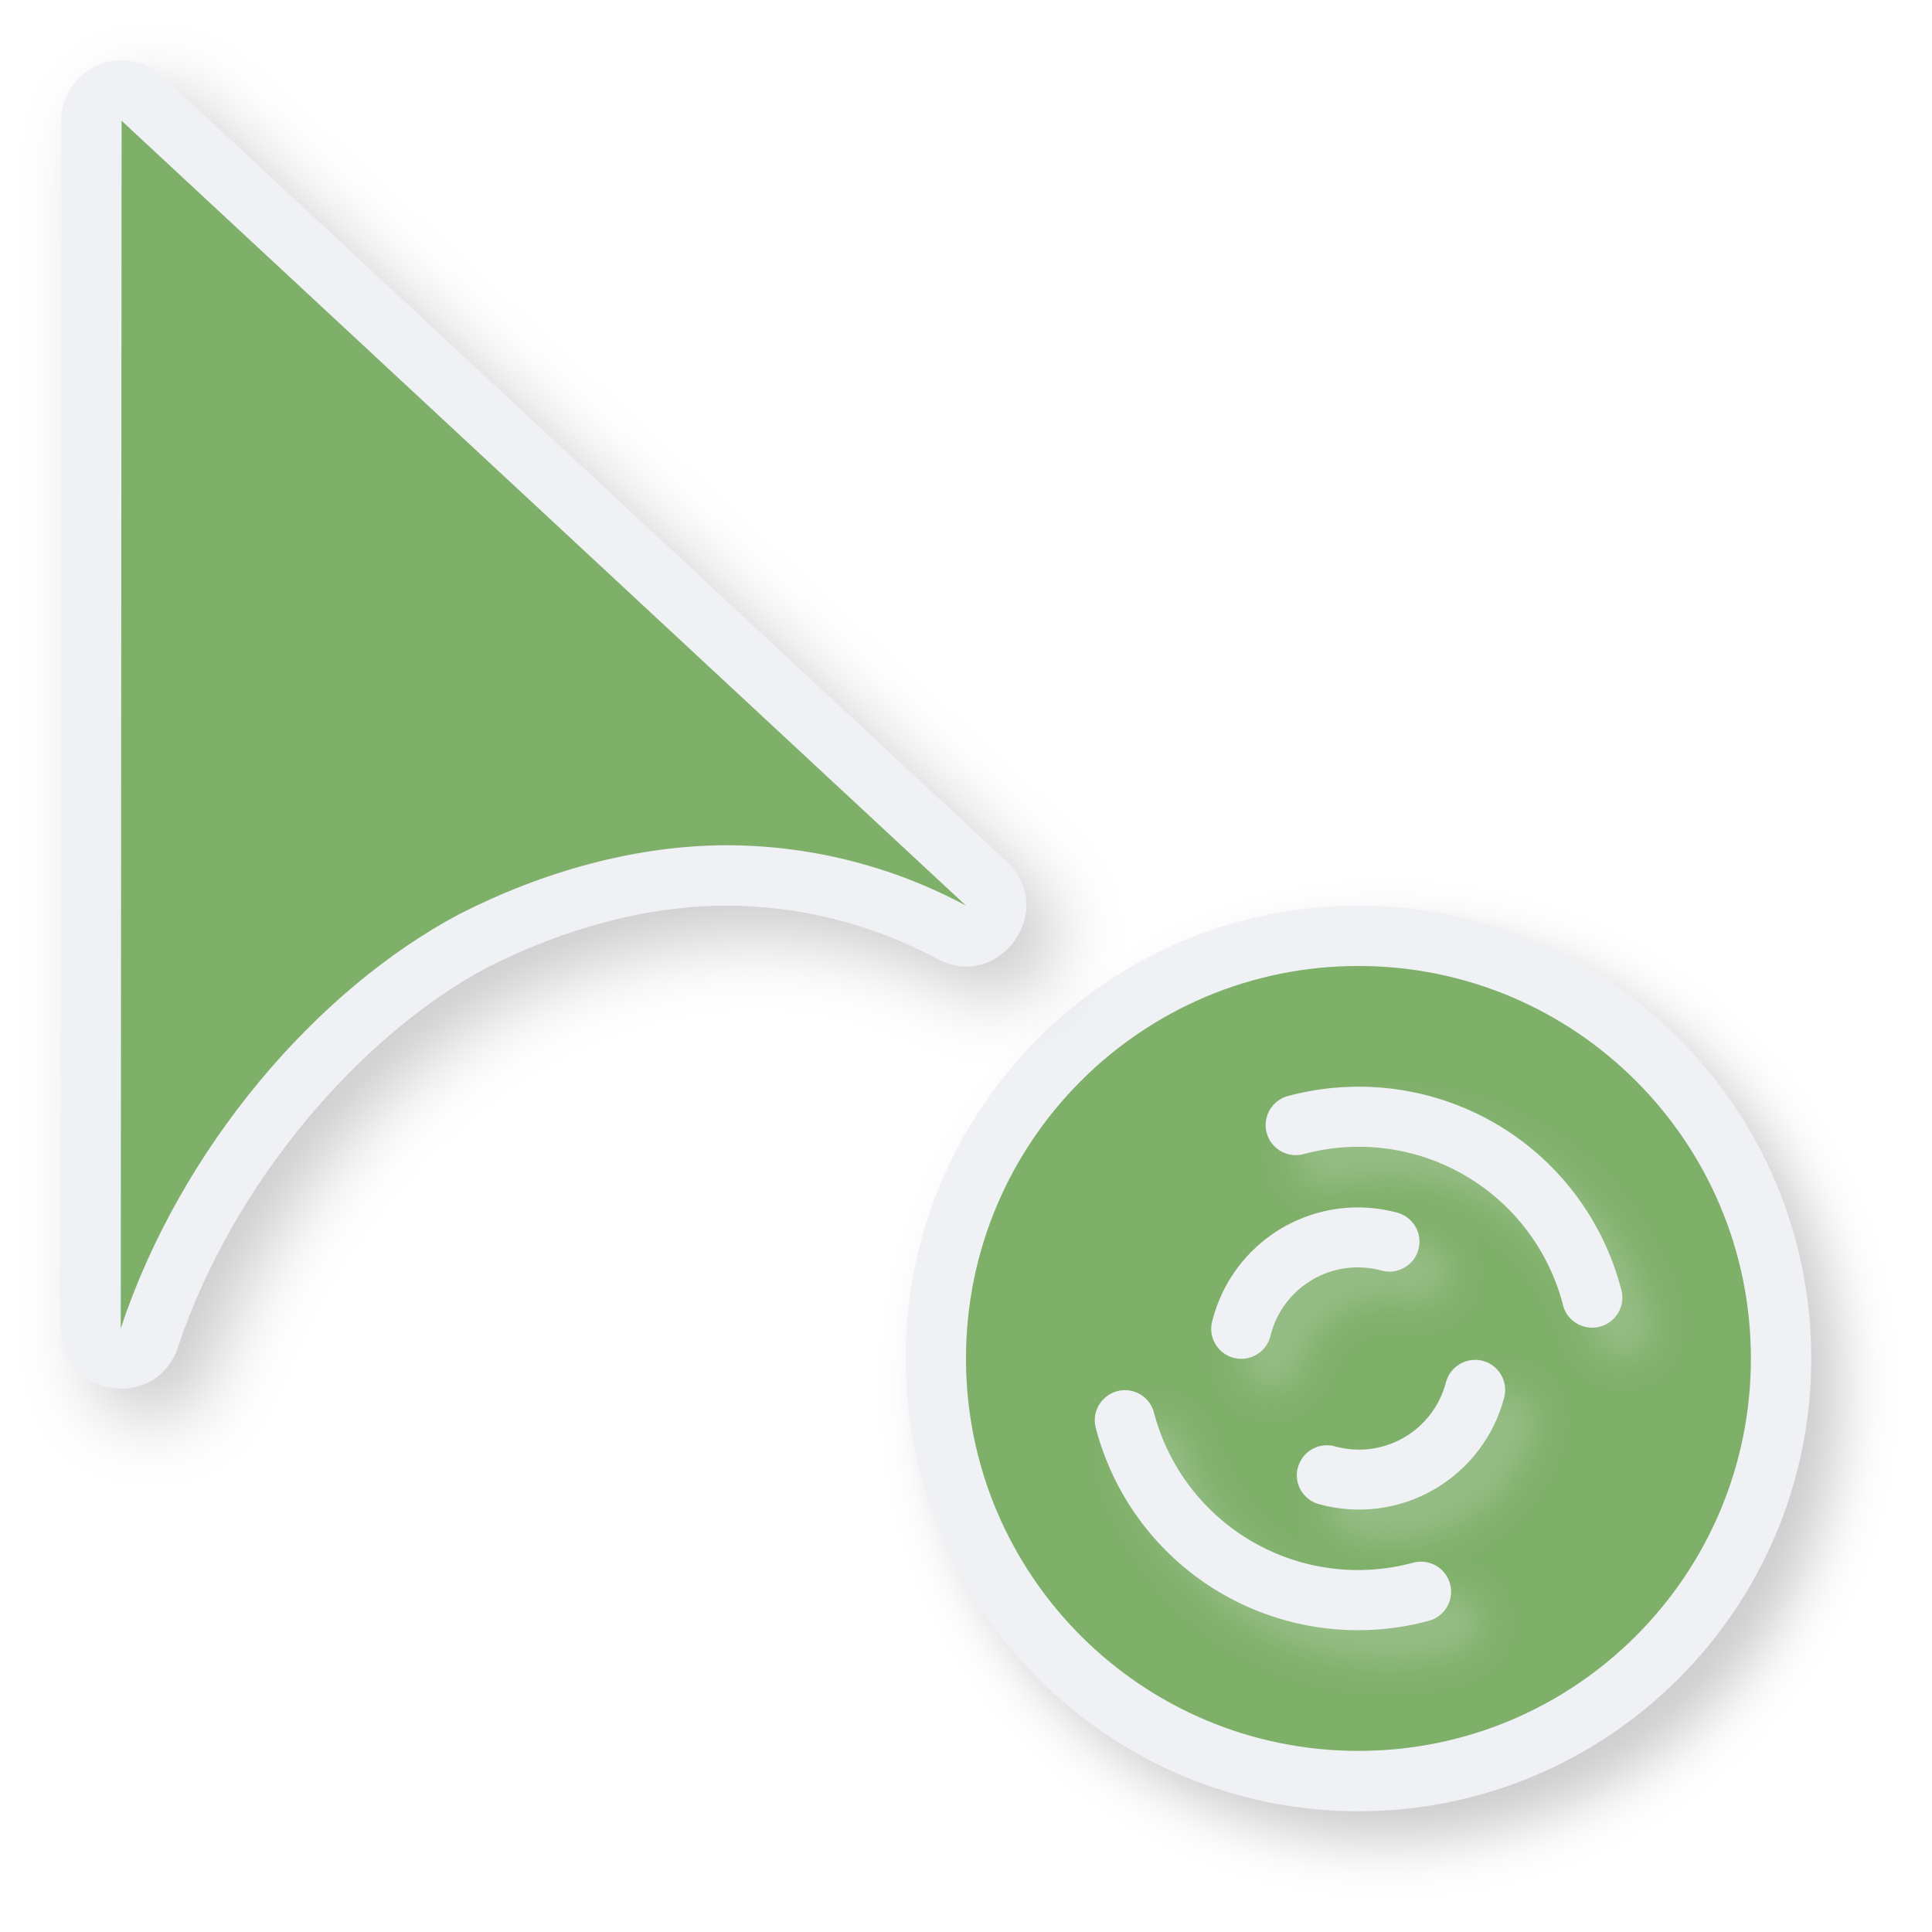
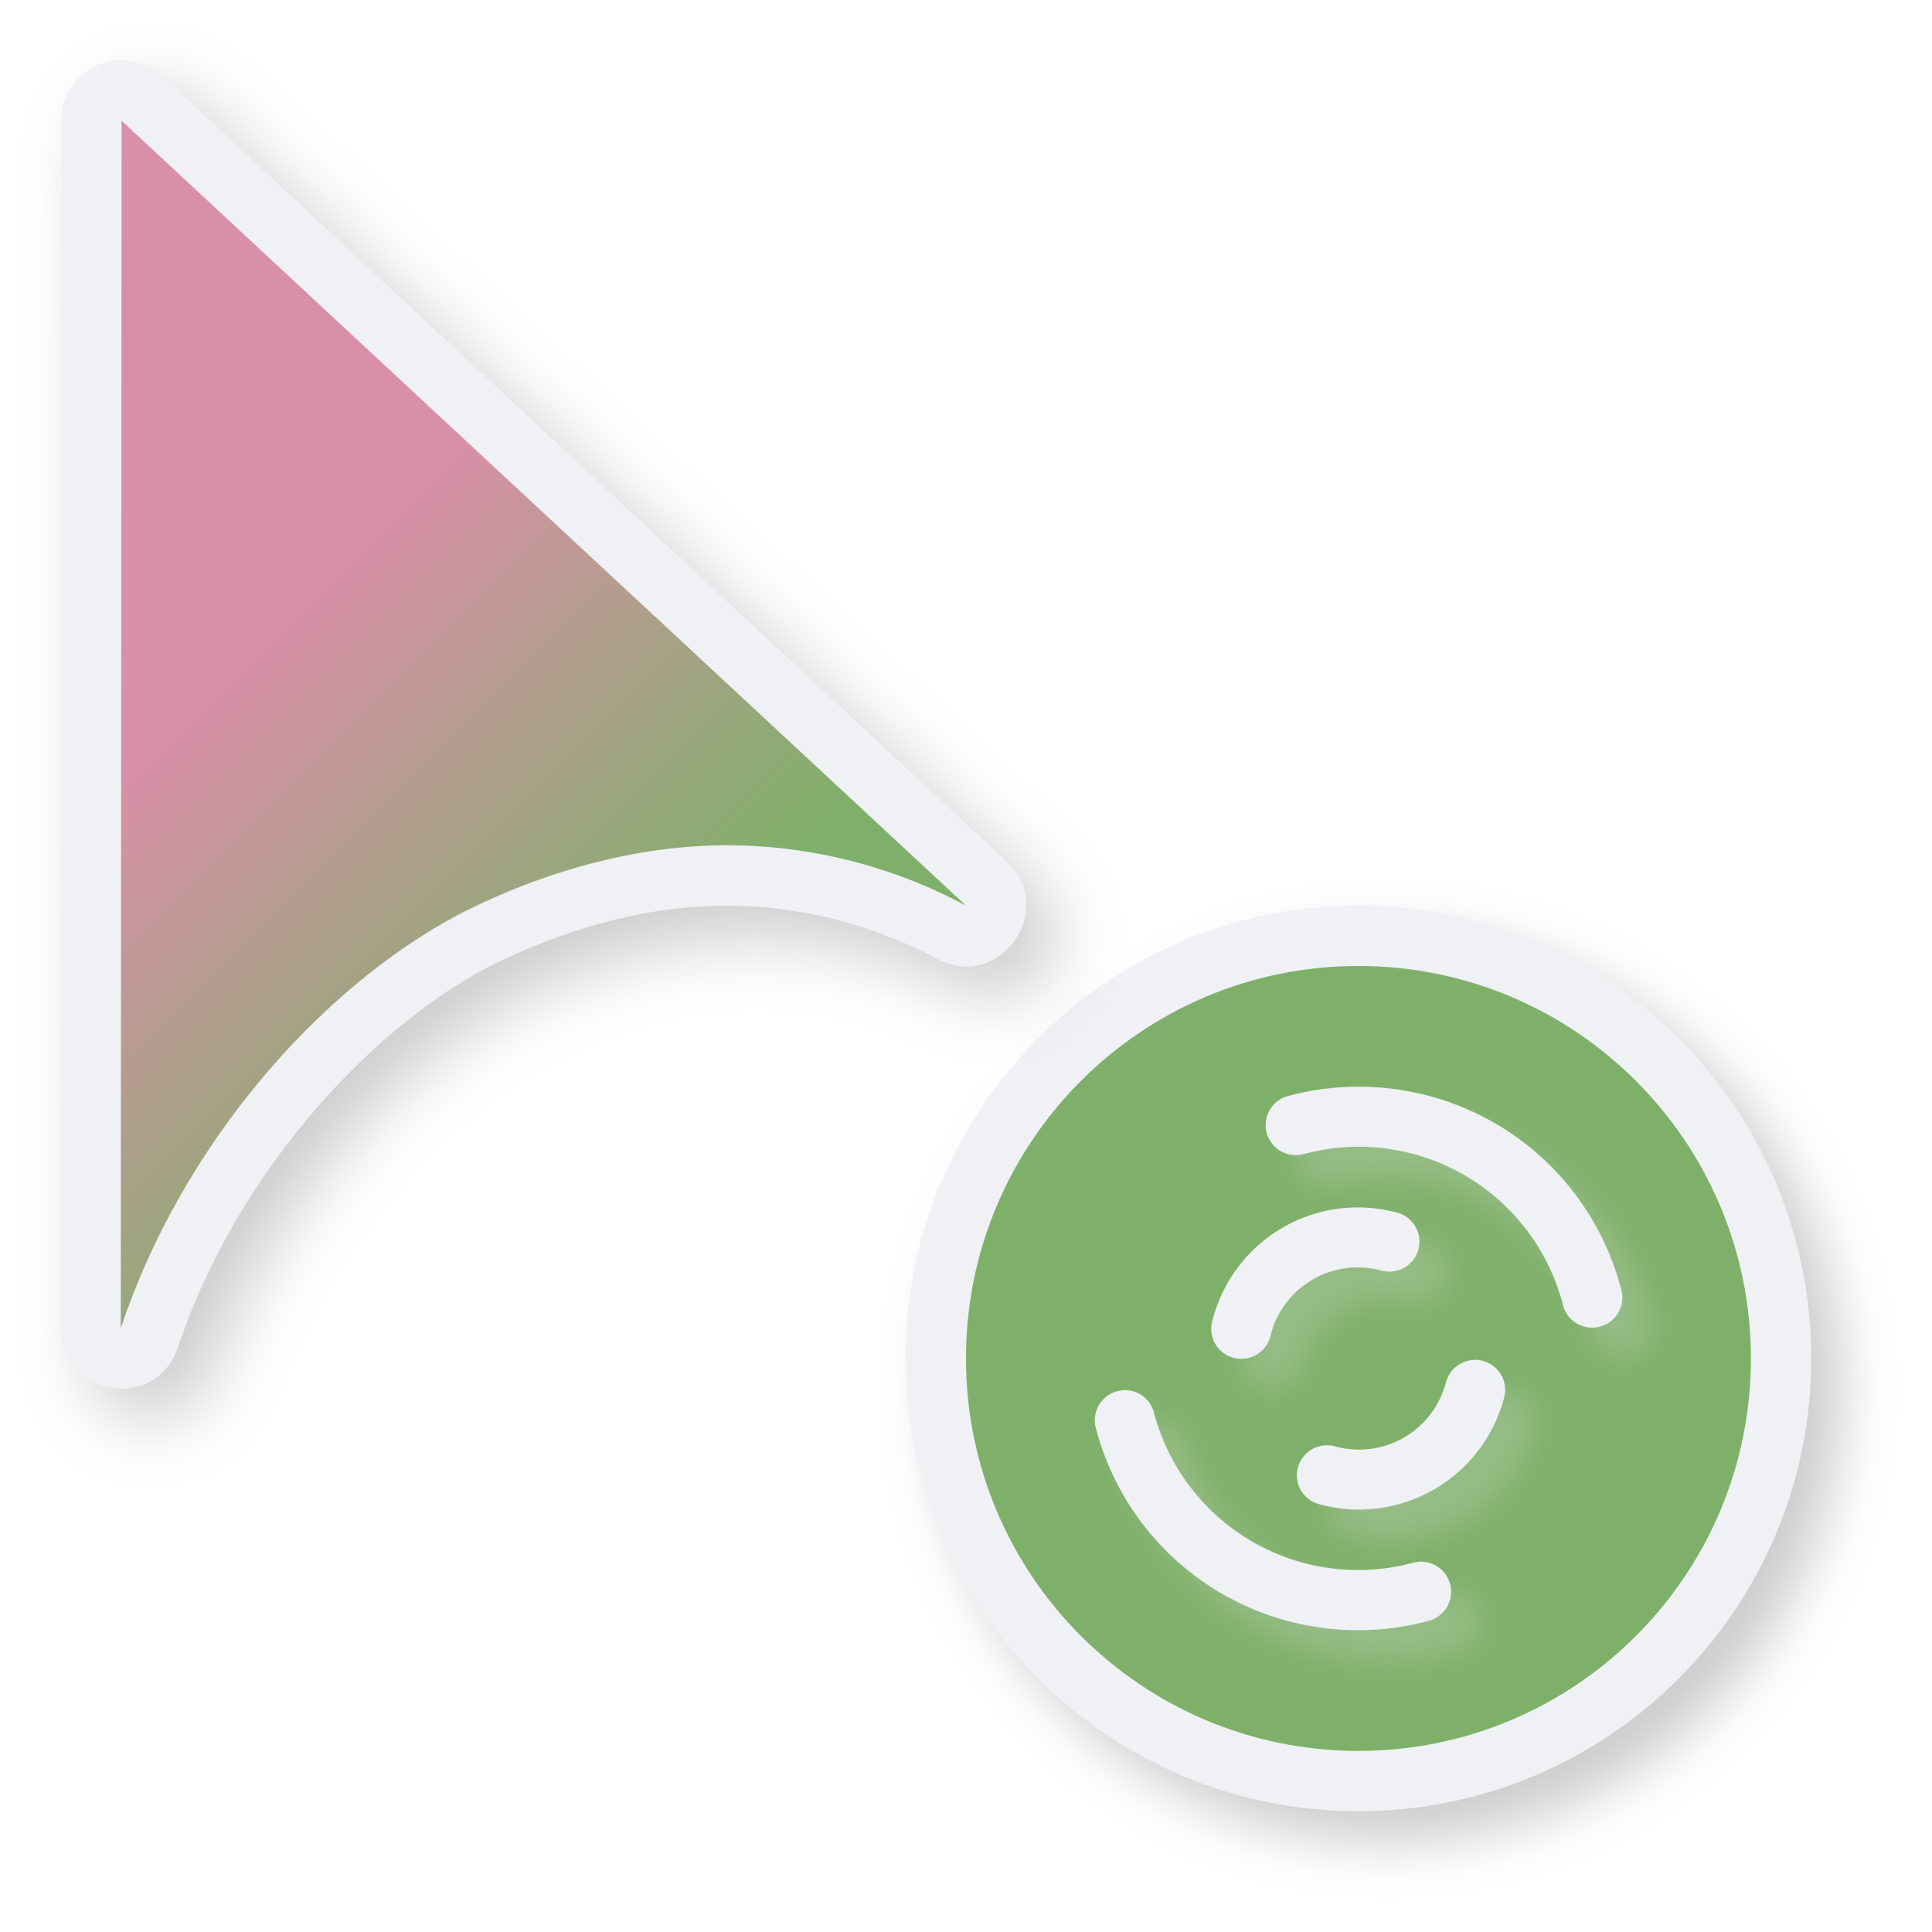
<svg xmlns="http://www.w3.org/2000/svg" width="32" height="32">
+   <defs>
+     <linearGradient id="pinkTip" gradientUnits="userSpaceOnUse" x1="2" y1="2" x2="20" y2="20">
+       <stop offset="0" stop-color="#d98fa8" />
+       <stop offset="0.3" stop-color="#d98fa8" />
+       <stop offset="0.65" stop-color="#7fb06a" />
+     </linearGradient>
+   </defs>
  <defs>
    <filter id="a" width="1.144" height="1.144" x="-.072" y="-.072" style="color-interpolation-filters:sRGB">
      <feGaussianBlur stdDeviation=".45" />
    </filter>
    <filter id="b" width="1.146" height="1.142" x="-.073" y="-.071" style="color-interpolation-filters:sRGB">
      <feGaussianBlur stdDeviation=".266" />
    </filter>
    <filter id="d" width="1.171" height="1.124" x="-.085" y="-.062" style="color-interpolation-filters:sRGB">
      <feGaussianBlur stdDeviation=".57" />
    </filter>
  </defs>
  <path d="M30.5 23a7.5 7.5 0 0 1-7.5 7.5 7.5 7.5 0 0 1-7.5-7.5 7.5 7.5 0 0 1 7.5-7.5 7.5 7.5 0 0 1 7.5 7.5" style="opacity:.2;fill:#000;fill-opacity:1;stroke:none;stroke-width:2.727;stroke-linecap:round;stroke-linejoin:round;stroke-miterlimit:4;stroke-dasharray:none;stroke-opacity:1;filter:url(#a)" />
  <path d="M30 22.5a7.5 7.5 0 0 1-7.5 7.5 7.5 7.5 0 0 1-7.5-7.5 7.5 7.5 0 0 1 7.5-7.5 7.5 7.5 0 0 1 7.5 7.5" style="opacity:1;fill:#eff1f5;fill-opacity:1;stroke:none;stroke-width:2.727;stroke-linecap:round;stroke-linejoin:round;stroke-miterlimit:4;stroke-dasharray:none;stroke-opacity:1" />
-   <path d="M29 22.5a6.5 6.5 0 0 1-6.5 6.5 6.5 6.5 0 0 1-6.5-6.5 6.5 6.5 0 0 1 6.5-6.5 6.5 6.5 0 0 1 6.5 6.5" style="opacity:1;fill:#7fb06a;fill-opacity:1;stroke:none;stroke-width:2.364;stroke-linecap:round;stroke-linejoin:round;stroke-miterlimit:4;stroke-dasharray:none;stroke-opacity:1" />
-   <path d="M29 22.5a6.5 6.5 0 0 1-6.5 6.5 6.5 6.5 0 0 1-6.5-6.5 6.5 6.5 0 0 1 6.5-6.5 6.5 6.5 0 0 1 6.5 6.5" style="opacity:.2;fill:#7fb06a;fill-opacity:1;stroke:none;stroke-width:2.364;stroke-linecap:round;stroke-linejoin:round;stroke-miterlimit:4;stroke-dasharray:none;stroke-opacity:1" />
+   <path d="M29 22.5a6.5 6.5 0 0 1-6.5 6.5 6.5 6.5 0 0 1-6.5-6.5 6.5 6.5 0 0 1 6.5-6.5 6.5 6.5 0 0 1 6.5 6.5" style="opacity:1;fill:url(#pinkTip);fill-opacity:1;stroke:none;stroke-width:2.364;stroke-linecap:round;stroke-linejoin:round;stroke-miterlimit:4;stroke-dasharray:none;stroke-opacity:1" />
+   <path d="M29 22.5a6.5 6.5 0 0 1-6.5 6.5 6.5 6.5 0 0 1-6.5-6.5 6.5 6.5 0 0 1 6.5-6.5 6.5 6.5 0 0 1 6.5 6.5" style="opacity:.2;fill:url(#pinkTip);fill-opacity:1;stroke:none;stroke-width:2.364;stroke-linecap:round;stroke-linejoin:round;stroke-miterlimit:4;stroke-dasharray:none;stroke-opacity:1" />
  <path d="M22.719 18.508a4.5 4.5 0 0 0-.875.143.498.5 75 0 0-.362.62.498.5 75 0 0 .62.343 3.493 3.493 0 0 1 4.279 2.474.498.5 75 1 0 .965-.254 4.48 4.48 0 0 0-2.088-2.732 4.5 4.5 0 0 0-2.54-.594m.44 1.996a2.486 2.486 0 0 0-2.572 1.85.498.498 15 1 0 .962.252 1.49 1.49 0 0 1 1.836-1.06.498.497 15 1 0 .258-.96 2.5 2.5 0 0 0-.485-.082m1.788 2.52a.5.5 15 0 0-.496.373 1.495 1.495 0 0 1-1.835 1.06.498.497 15 0 0-.618.356h-.002a.498.497 15 0 0 .361.603 2.486 2.486 0 0 0 3.059-1.768.498.498 15 0 0-.469-.624m-5.841.504a.498.5 75 0 0-.452.638 4.48 4.48 0 0 0 2.088 2.733c1.033.597 2.26.76 3.414.451a.498.5 75 0 0 .362-.621.498.5 75 0 0-.62-.342 3.493 3.493 0 0 1-4.279-2.475.498.5 75 0 0-.513-.384" style="color:#000;font-style:normal;font-variant:normal;font-weight:400;font-stretch:normal;font-size:medium;line-height:normal;font-family:sans-serif;font-variant-ligatures:normal;font-variant-position:normal;font-variant-caps:normal;font-variant-numeric:normal;font-variant-alternates:normal;font-feature-settings:normal;text-indent:0;text-align:start;text-decoration:none;text-decoration-line:none;text-decoration-style:solid;text-decoration-color:#000;letter-spacing:normal;word-spacing:normal;text-transform:none;writing-mode:lr-tb;direction:ltr;text-orientation:mixed;dominant-baseline:auto;baseline-shift:baseline;text-anchor:start;white-space:normal;shape-padding:0;clip-rule:nonzero;display:inline;overflow:visible;visibility:visible;opacity:.2;isolation:auto;mix-blend-mode:normal;color-interpolation:sRGB;color-interpolation-filters:linearRGB;solid-color:#000;solid-opacity:1;vector-effect:none;fill:#eff1f5;fill-opacity:1;fill-rule:nonzero;stroke:none;stroke-width:.997;stroke-linecap:round;stroke-linejoin:round;stroke-miterlimit:4;stroke-dasharray:none;stroke-dashoffset:0;stroke-opacity:1;color-rendering:auto;image-rendering:auto;shape-rendering:auto;text-rendering:auto;enable-background:accumulate;filter:url(#b)" />
  <path d="M22.219 18.008a4.5 4.5 0 0 0-.875.142.498.5 75 0 0-.362.621.498.5 75 0 0 .62.342 3.493 3.493 0 0 1 4.279 2.475.498.5 75 1 0 .965-.254 4.48 4.48 0 0 0-2.088-2.732 4.5 4.5 0 0 0-2.54-.594m.44 1.996a2.486 2.486 0 0 0-2.572 1.85.498.498 15 1 0 .962.251 1.49 1.49 0 0 1 1.836-1.06.498.497 15 1 0 .258-.96 2.5 2.5 0 0 0-.485-.081m1.788 2.52a.5.5 15 0 0-.496.372 1.487 1.487 0 0 1-1.835 1.061.498.497 15 0 0-.618.355h-.002a.498.497 15 0 0 .361.604 2.486 2.486 0 0 0 3.059-1.768.498.498 15 0 0-.469-.625m-5.842.503a.498.5 75 0 0-.45.639 4.48 4.48 0 0 0 2.087 2.732 4.5 4.5 0 0 0 3.414.452.498.5 75 0 0 .362-.621.498.5 75 0 0-.62-.342 3.493 3.493 0 0 1-4.279-2.475.498.5 75 0 0-.514-.385" style="color:#000;font-style:normal;font-variant:normal;font-weight:400;font-stretch:normal;font-size:medium;line-height:normal;font-family:sans-serif;font-variant-ligatures:normal;font-variant-position:normal;font-variant-caps:normal;font-variant-numeric:normal;font-variant-alternates:normal;font-feature-settings:normal;text-indent:0;text-align:start;text-decoration:none;text-decoration-line:none;text-decoration-style:solid;text-decoration-color:#000;letter-spacing:normal;word-spacing:normal;text-transform:none;writing-mode:lr-tb;direction:ltr;text-orientation:mixed;dominant-baseline:auto;baseline-shift:baseline;text-anchor:start;white-space:normal;shape-padding:0;clip-rule:nonzero;display:inline;overflow:visible;visibility:visible;opacity:1;isolation:auto;mix-blend-mode:normal;color-interpolation:sRGB;color-interpolation-filters:linearRGB;solid-color:#000;solid-opacity:1;vector-effect:none;fill:#eff1f5;fill-opacity:1;fill-rule:nonzero;stroke:none;stroke-width:.997;stroke-linecap:round;stroke-linejoin:round;stroke-miterlimit:4;stroke-dasharray:none;stroke-dashoffset:0;stroke-opacity:1;color-rendering:auto;image-rendering:auto;shape-rendering:auto;text-rendering:auto;enable-background:accumulate" />
  <path d="M2.462 1.501a1 1 0 0 0-.948.998L1.5 22.498c-.001 1.136 1.59 1.394 1.948.316.91-2.735 3.035-5.176 5.113-6.284 1.276-.65 2.635-1.02 3.932-1.03a7.4 7.4 0 0 1 3.525.881c1.034.556 2.013-.818 1.152-1.615L3.194 1.767a1 1 0 0 0-.732-.266" style="color:#000;font-style:normal;font-variant:normal;font-weight:400;font-stretch:normal;font-size:medium;line-height:normal;font-family:sans-serif;font-variant-ligatures:normal;font-variant-position:normal;font-variant-caps:normal;font-variant-numeric:normal;font-variant-alternates:normal;font-feature-settings:normal;text-indent:0;text-align:start;text-decoration:none;text-decoration-line:none;text-decoration-style:solid;text-decoration-color:#000;letter-spacing:normal;word-spacing:normal;text-transform:none;writing-mode:lr-tb;direction:ltr;text-orientation:mixed;dominant-baseline:auto;baseline-shift:baseline;text-anchor:start;white-space:normal;shape-padding:0;clip-rule:nonzero;display:inline;overflow:visible;visibility:visible;opacity:.2;isolation:auto;mix-blend-mode:normal;color-interpolation:sRGB;color-interpolation-filters:linearRGB;solid-color:#000;solid-opacity:1;vector-effect:none;fill:#000;fill-opacity:1;fill-rule:nonzero;stroke:none;stroke-width:1.999;stroke-linecap:round;stroke-linejoin:round;stroke-miterlimit:4;stroke-dasharray:none;stroke-dashoffset:0;stroke-opacity:1;filter:url(#d);color-rendering:auto;image-rendering:auto;shape-rendering:auto;text-rendering:auto;enable-background:accumulate" />
  <path d="M1.962 1.001A1 1 0 0 0 1.014 2L1 21.998c-.001 1.136 1.59 1.394 1.948.316.91-2.735 3.035-5.176 5.113-6.284 1.276-.65 2.635-1.02 3.932-1.03a7.4 7.4 0 0 1 3.525.881c1.034.556 2.013-.818 1.152-1.615L2.694 1.267a1 1 0 0 0-.732-.266" style="color:#000;font-style:normal;font-variant:normal;font-weight:400;font-stretch:normal;font-size:medium;line-height:normal;font-family:sans-serif;font-variant-ligatures:normal;font-variant-position:normal;font-variant-caps:normal;font-variant-numeric:normal;font-variant-alternates:normal;font-feature-settings:normal;text-indent:0;text-align:start;text-decoration:none;text-decoration-line:none;text-decoration-style:solid;text-decoration-color:#000;letter-spacing:normal;word-spacing:normal;text-transform:none;writing-mode:lr-tb;direction:ltr;text-orientation:mixed;dominant-baseline:auto;baseline-shift:baseline;text-anchor:start;white-space:normal;shape-padding:0;clip-rule:nonzero;display:inline;overflow:visible;visibility:visible;opacity:1;isolation:auto;mix-blend-mode:normal;color-interpolation:sRGB;color-interpolation-filters:linearRGB;solid-color:#000;solid-opacity:1;vector-effect:none;fill:#eff1f5;fill-opacity:1;fill-rule:nonzero;stroke:none;stroke-width:1.999;stroke-linecap:round;stroke-linejoin:round;stroke-miterlimit:4;stroke-dasharray:none;stroke-dashoffset:0;stroke-opacity:1;color-rendering:auto;image-rendering:auto;shape-rendering:auto;text-rendering:auto;enable-background:accumulate" />
-   <path d="M2.014 2 2 22c1-3 3.247-5.604 5.603-6.857C9.023 14.419 10.54 14.01 12 14a8.4 8.4 0 0 1 4 1z" style="opacity:1;fill:#7fb06a;fill-opacity:1;stroke:none;stroke-width:1.679;stroke-linecap:round;stroke-linejoin:round;stroke-miterlimit:4;stroke-dasharray:none;stroke-opacity:1" />
+   <path d="M2.014 2 2 22c1-3 3.247-5.604 5.603-6.857C9.023 14.419 10.54 14.01 12 14a8.4 8.4 0 0 1 4 1z" style="opacity:1;fill:url(#pinkTip);fill-opacity:1;stroke:none;stroke-width:1.679;stroke-linecap:round;stroke-linejoin:round;stroke-miterlimit:4;stroke-dasharray:none;stroke-opacity:1" />
  <path id="hotspot" d="m 3.014,2 v 1 h -1 V 2 Z" display="none" fill="#333333" stroke-width="1.076" />
</svg>
